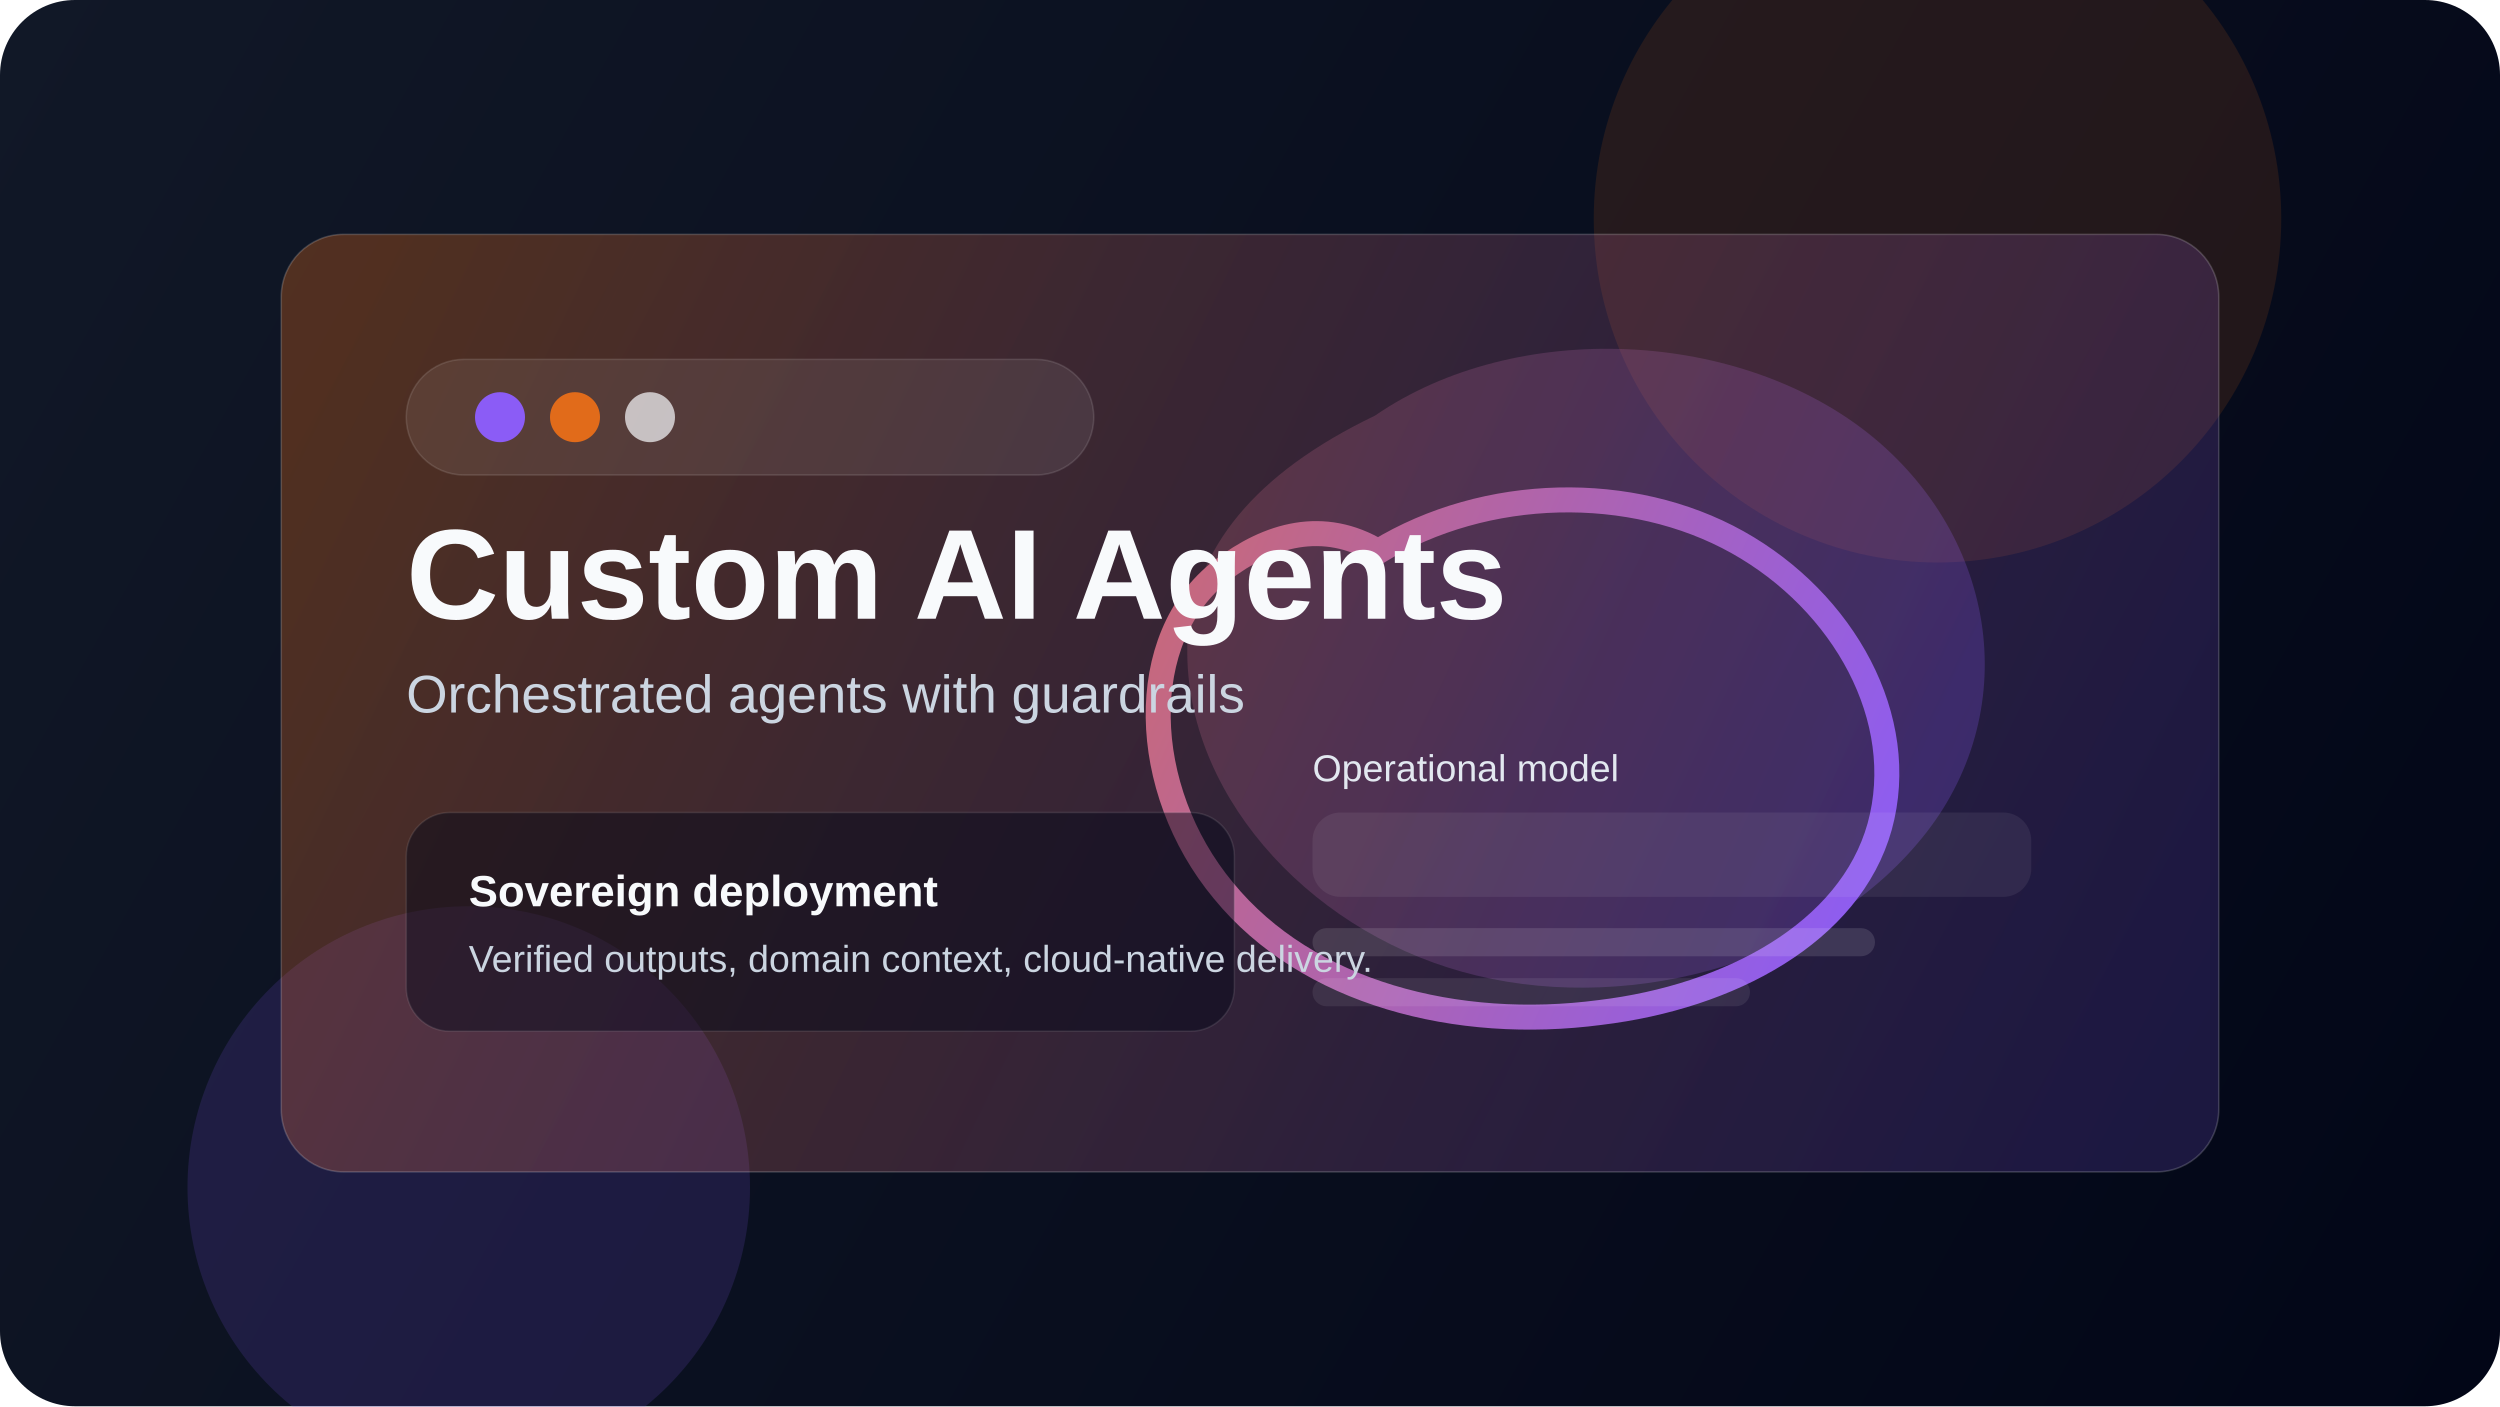
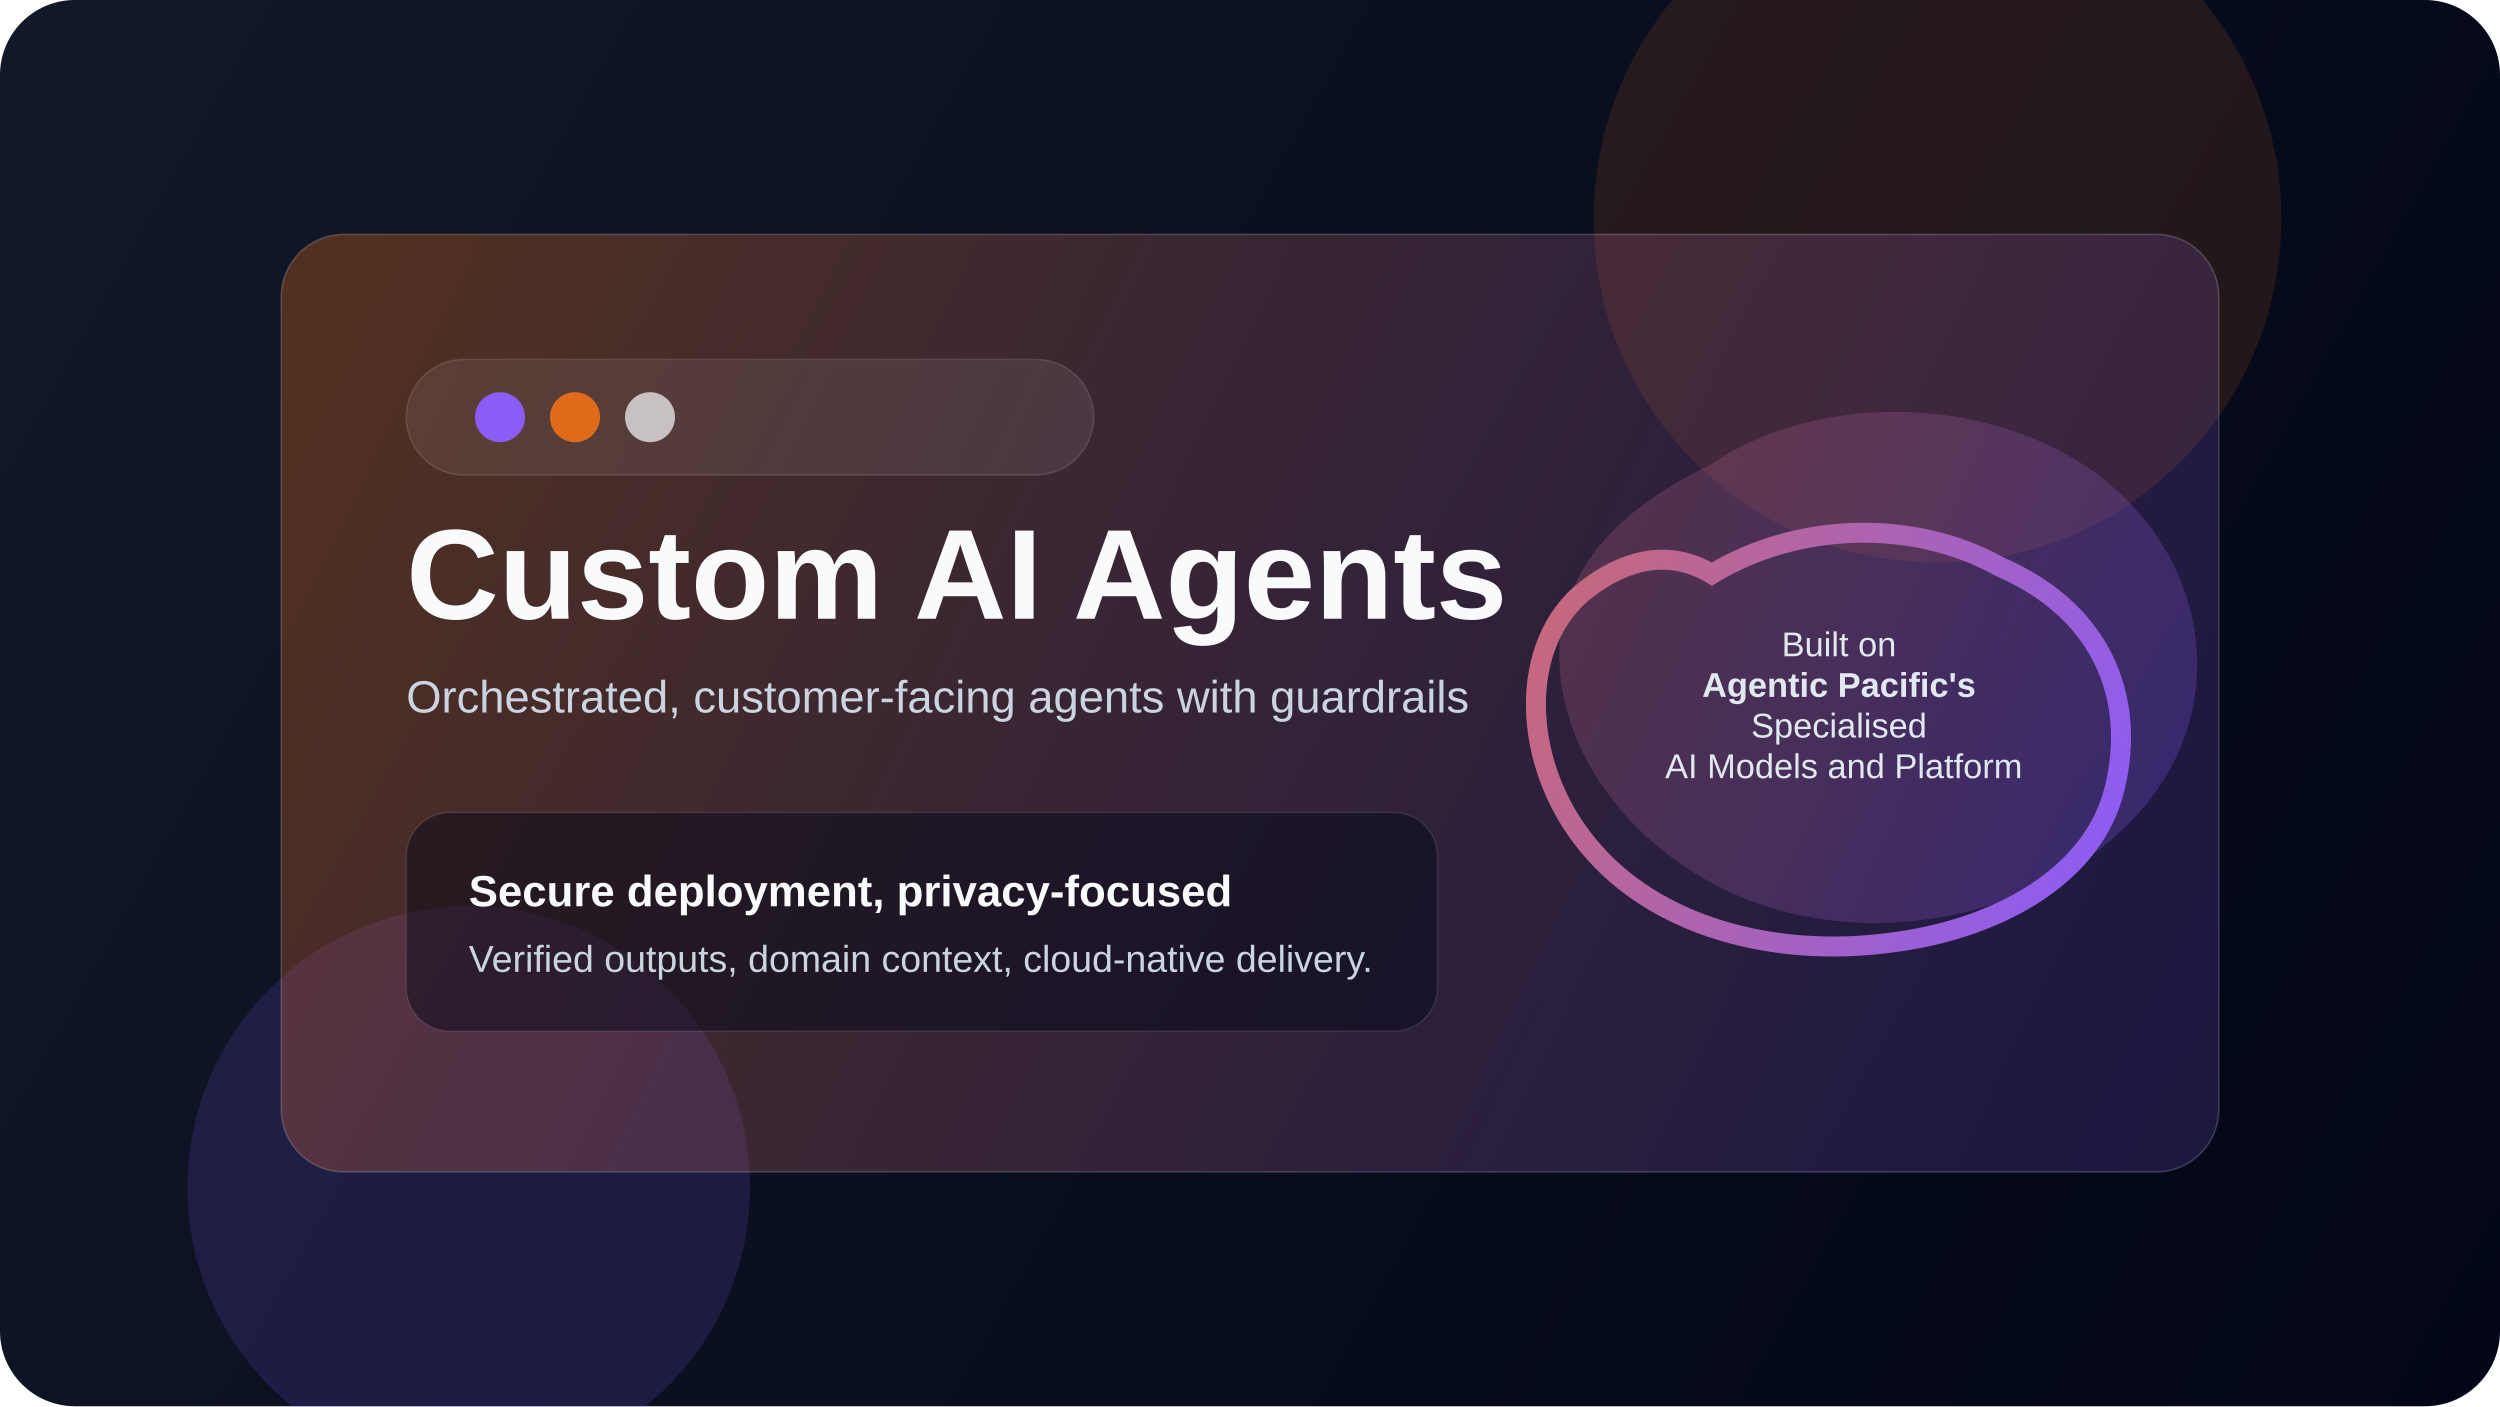
<svg xmlns="http://www.w3.org/2000/svg" width="1600" height="900" viewBox="0 0 1600 900" fill="none">
  <defs>
    <linearGradient id="bg" x1="0" y1="0" x2="1600" y2="900" gradientUnits="userSpaceOnUse">
      <stop stop-color="#111827" />
      <stop offset="1" stop-color="#020617" />
    </linearGradient>
    <linearGradient id="panel" x1="240" y1="180" x2="1360" y2="720" gradientUnits="userSpaceOnUse">
      <stop stop-color="#f97316" stop-opacity="0.28" />
      <stop offset="1" stop-color="#8b5cf6" stop-opacity="0.18" />
    </linearGradient>
    <linearGradient id="orbit" x1="320" y1="280" x2="1180" y2="660" gradientUnits="userSpaceOnUse">
      <stop stop-color="#f97316" />
      <stop offset="1" stop-color="#8b5cf6" />
    </linearGradient>
  </defs>
  <rect width="1600" height="900" rx="48" fill="url(#bg)" />
  <circle cx="1240" cy="140" r="220" fill="#f97316" fill-opacity="0.12" />
  <circle cx="300" cy="760" r="180" fill="#8b5cf6" fill-opacity="0.15" />
  <rect x="180" y="150" width="1240" height="600" rx="40" fill="url(#panel)" stroke="rgba(255,255,255,0.18)" />
  <rect x="260" y="230" width="440" height="74" rx="37" fill="rgba(255,255,255,0.08)" stroke="rgba(255,255,255,0.12)" />
  <circle cx="320" cy="267" r="16" fill="#8b5cf6" />
  <circle cx="368" cy="267" r="16" fill="#f97316" fill-opacity="0.85" />
  <circle cx="416" cy="267" r="16" fill="#F8FAFC" fill-opacity="0.7" />
-   <path d="M880 266C970 204 1114 210 1199 280C1282 349 1294 462 1227 540C1160 619 1036 650 936 622C835 594 756 505 760 410C764 351 803 303 880 266Z" fill="url(#orbit)" fill-opacity="0.24" />
-   <path d="M882 353C951 311 1044 309 1112 347C1180 385 1222 460 1203 529C1184 597 1107 638 1024 648C933 660 837 636 783 570C729 505 726 408 782 365C812 342 847 332 882 353Z" stroke="url(#orbit)" stroke-width="16" stroke-linecap="round" />
-   <rect x="260" y="520" width="530" height="140" rx="28" fill="rgba(2,6,23,0.46)" stroke="rgba(255,255,255,0.10)" />
-   <rect x="840" y="520" width="460" height="54" rx="18" fill="rgba(255,255,255,0.07)" />
-   <rect x="840" y="594" width="360" height="18" rx="9" fill="rgba(255,255,255,0.12)" />
-   <rect x="840" y="626" width="280" height="18" rx="9" fill="rgba(255,255,255,0.08)" />
+   <g transform="translate(390, 85) scale(0.8)">
+     <path d="M880 266C970 204 1114 210 1199 280C1282 349 1294 462 1227 540C1160 619 1036 650 936 622C835 594 756 505 760 410C764 351 803 303 880 266Z" fill="url(#orbit)" fill-opacity="0.24" />
+     <path d="M882 353C951 311 1044 309 1112 347C1200 385 1222 460 1203 529C1184 597 1107 638 1024 648C933 660 837 636 783 570C729 505 726 408 782 365C812 342 847 332 882 353Z" stroke="url(#orbit)" stroke-width="16" stroke-linecap="round" />
+   </g>
+   <rect x="260" y="520" width="660" height="140" rx="28" fill="rgba(2,6,23,0.46)" stroke="rgba(255,255,255,0.10)" />
  <text x="260" y="396" fill="#F8FAFC" font-size="82" font-family="Arial, Helvetica, sans-serif" font-weight="700">Custom AI Agents</text>
-   <text x="260" y="456" fill="#CBD5E1" font-size="34" font-family="Arial, Helvetica, sans-serif">Orchestrated agents with guardrails</text>
-   <text x="300" y="580" fill="#F8FAFC" font-size="28" font-family="Arial, Helvetica, sans-serif" font-weight="700">Sovereign deployment</text>
+   <text x="260" y="456" fill="#CBD5E1" font-size="29" font-family="Arial, Helvetica, sans-serif">Orchestrated, customer-facing agents with guardrails</text>
+   <text x="300" y="580" fill="#F8FAFC" font-size="28" font-family="Arial, Helvetica, sans-serif" font-weight="700">Secure deployment, privacy-focused</text>
  <text x="300" y="622" fill="#CBD5E1" font-size="24" font-family="Arial, Helvetica, sans-serif">Verified outputs, domain context, cloud-native delivery.</text>
-   <text x="840" y="500" fill="#E2E8F0" font-size="24" font-family="Arial, Helvetica, sans-serif">Operational model</text>
+   <text x="1150" y="420" text-anchor="middle" fill="#E2E8F0" font-size="22" font-family="Arial, Helvetica, sans-serif">
+     <tspan x="1180" dy="0" text-anchor="middle">Built on </tspan>
+     <tspan x="1180" dy="26" font-weight="700" text-anchor="middle">Agentic Pacific's</tspan>
+     <tspan x="1180" dy="26" text-anchor="middle">Specialised</tspan>
+     <tspan x="1180" dy="26" text-anchor="middle">AI Models and Platform</tspan>
+   </text>
</svg>
